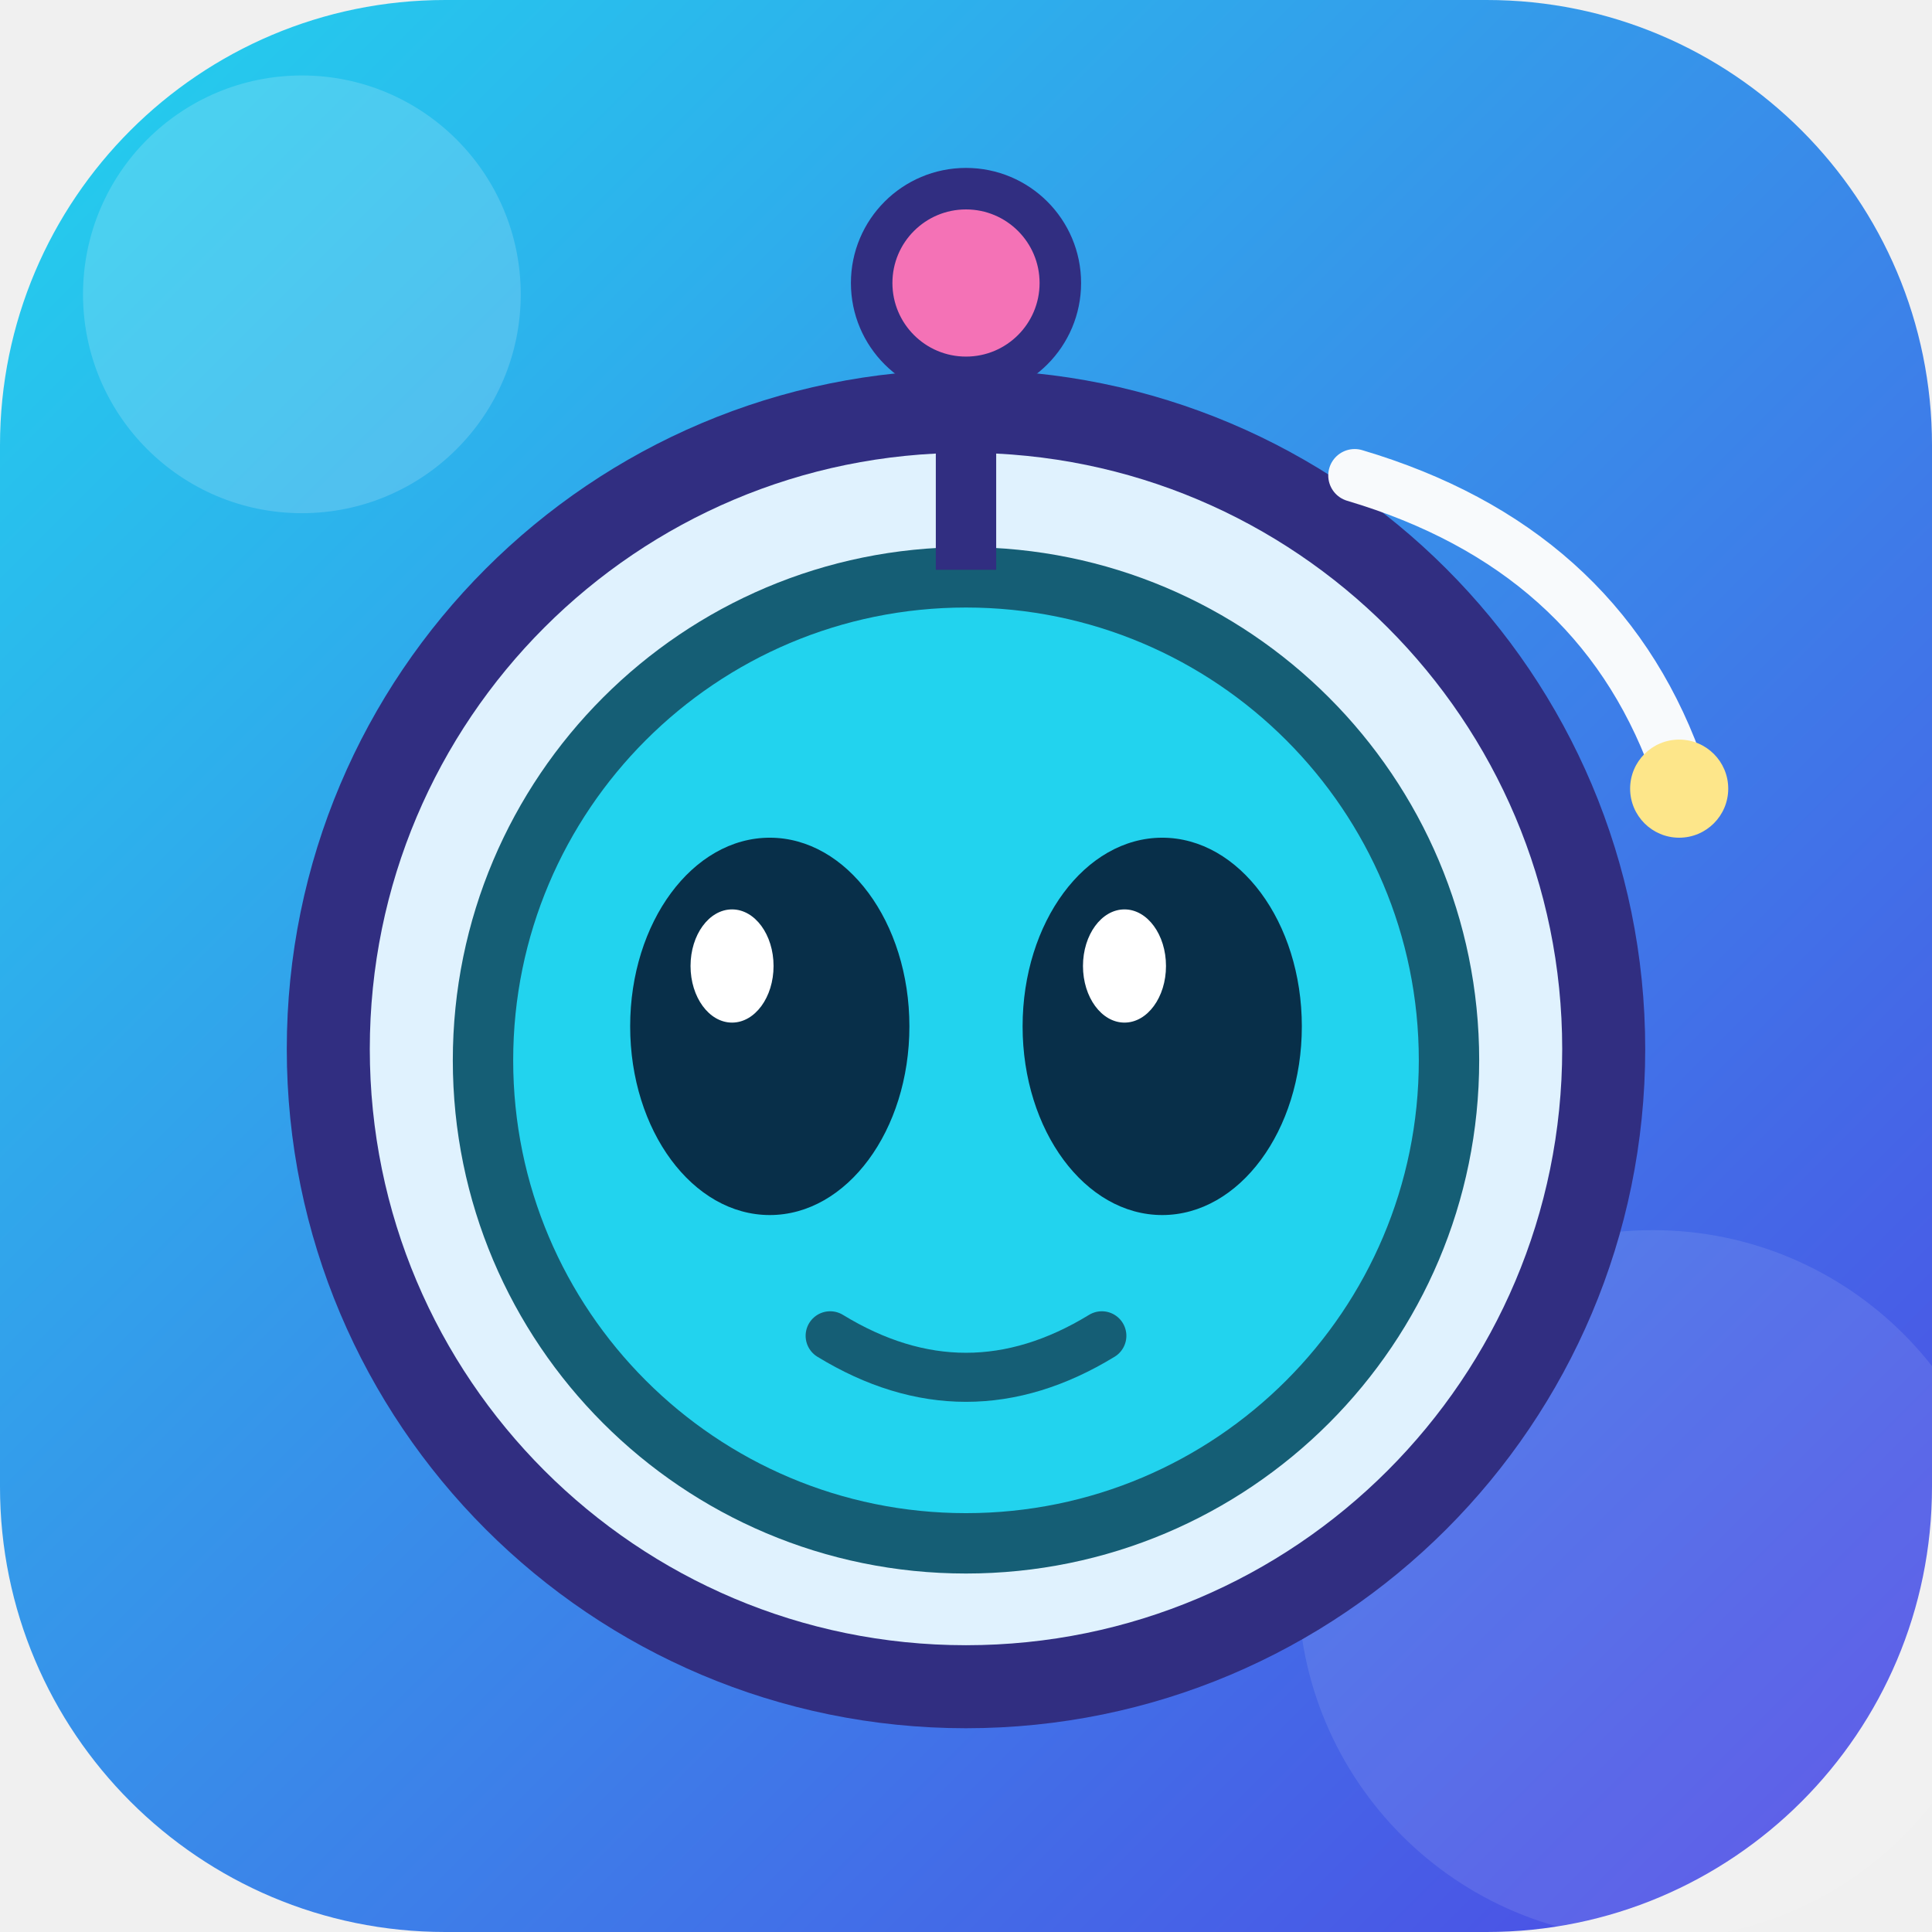
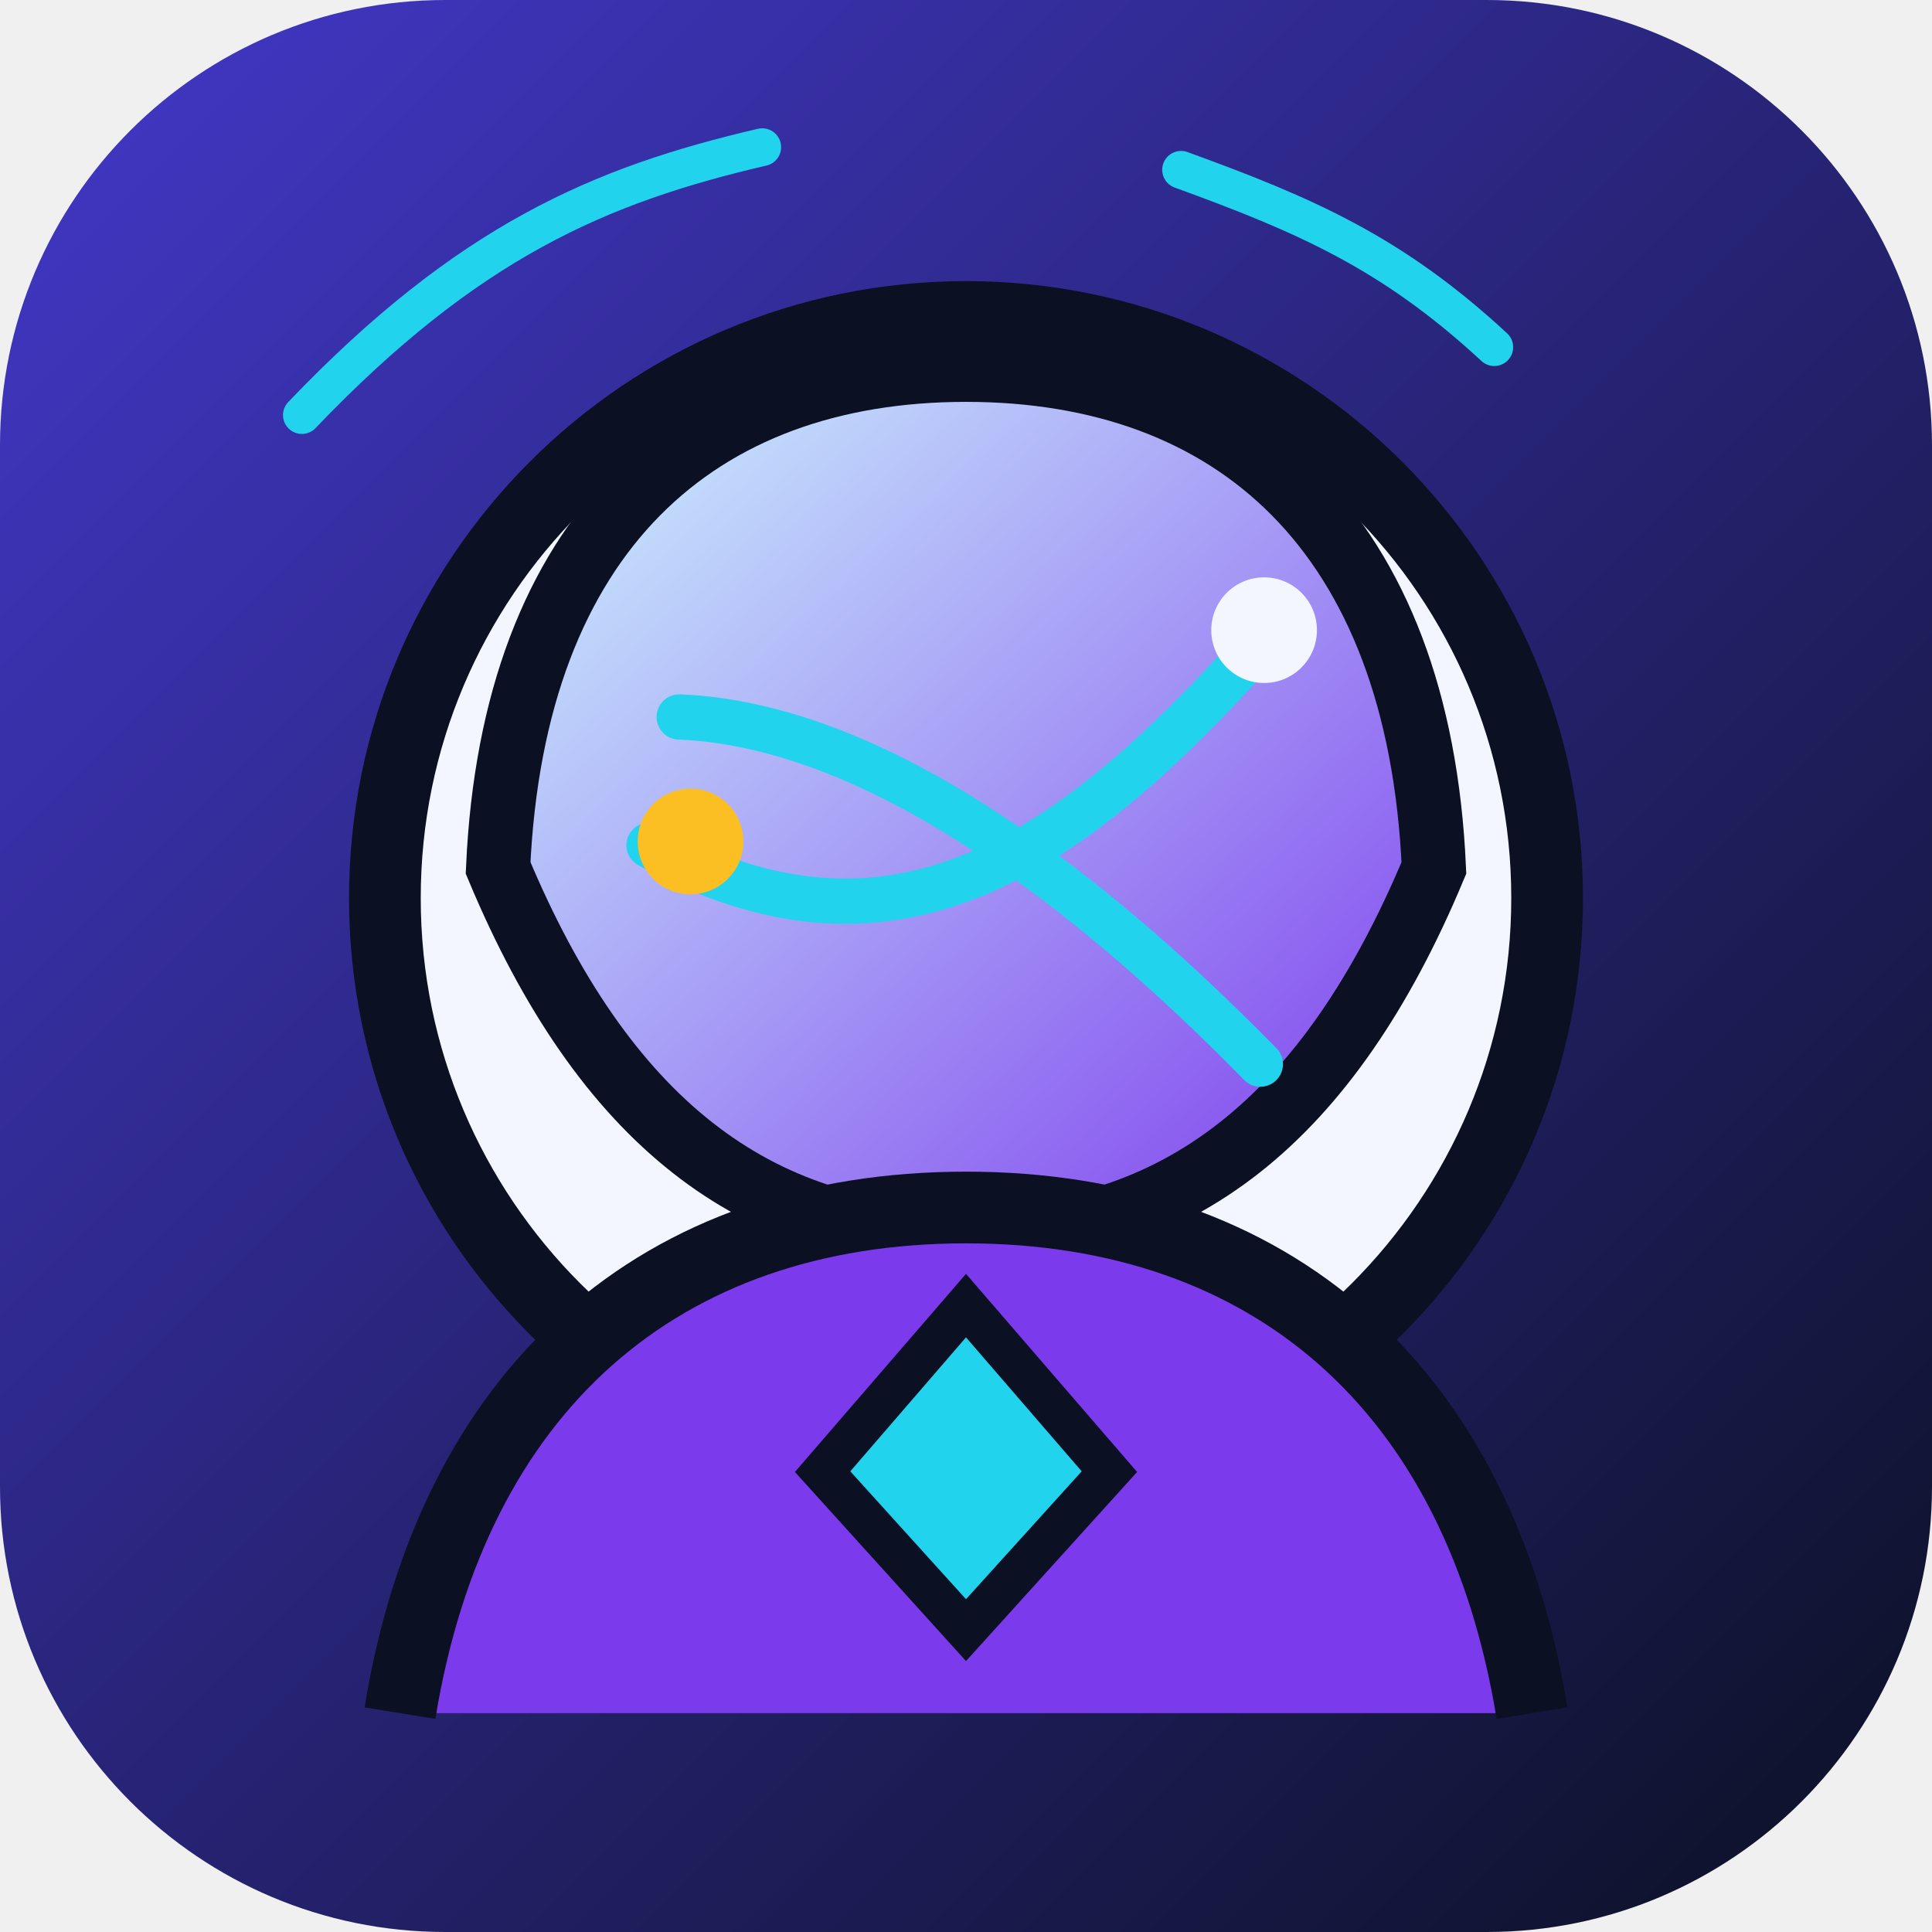
- <svg xmlns="http://www.w3.org/2000/svg" viewBox="0 0 512 512" role="img">
+ <svg xmlns="http://www.w3.org/2000/svg" viewBox="0 0 512 512">
  <defs>
-     <linearGradient id="bg-18" x1="0" y1="0" x2="1" y2="1">
-       <stop stop-color="#22D3EE" />
-       <stop offset="1" stop-color="#4F46E5" />
+     <linearGradient id="bg" x2="1" y2="1">
+       <stop stop-color="#4338CA" />
+       <stop offset="1" stop-color="#0B1022" />
+     </linearGradient>
+     <linearGradient id="visor" x2="1" y2="1">
+       <stop stop-color="#CFFAFE" />
+       <stop offset="1" stop-color="#7C3AED" />
    </linearGradient>
  </defs>
-   <rect width="512" height="512" rx="118" fill="url(#bg-18)" />
-   <circle cx="80" cy="78" r="58" fill="#fff" opacity=".17" />
-   <circle cx="438" cy="420" r="94" fill="#fff" opacity=".1" />
-   <circle cx="256" cy="278" r="169" fill="#E0F2FE" stroke="#312E81" stroke-width="22" />
-   <circle cx="256" cy="281" r="128" fill="#22D3EE" stroke="#155E75" stroke-width="16" />
-   <ellipse cx="204" cy="272" rx="37" ry="50" fill="#082F49" />
-   <ellipse cx="308" cy="272" rx="37" ry="50" fill="#082F49" />
-   <ellipse cx="194" cy="256" rx="11" ry="15" fill="#fff" />
-   <ellipse cx="298" cy="256" rx="11" ry="15" fill="#fff" />
-   <path d="M220 354q36 22 72 0" fill="none" stroke="#155E75" stroke-width="13" stroke-linecap="round" />
-   <path d="M256 151V91" stroke="#312E81" stroke-width="16" />
-   <circle cx="256" cy="75" r="25" fill="#F472B6" stroke="#312E81" stroke-width="11" />
-   <path d="M359 126q64 19 85 76" fill="none" stroke="#F8FAFC" stroke-width="14" stroke-linecap="round" />
-   <circle cx="445" cy="209" r="13" fill="#FDE68A" />
+   <rect width="512" height="512" rx="118" fill="url(#bg)" />
+   <circle cx="256" cy="238" r="154" fill="#F4F6FF" stroke="#0B1022" stroke-width="19" />
+   <path d="M132 230c4-89 53-132 124-132s120 43 124 132c-28 67-68 98-124 98s-96-31-124-98z" fill="url(#visor)" stroke="#0B1022" stroke-width="17" />
+   <path d="M172 224c64 35 111 5 166-58M180 190c50 2 105 42 154 92" fill="none" stroke="#22D3EE" stroke-width="12" stroke-linecap="round" />
+   <circle cx="183" cy="223" r="14" fill="#FBBF24" />
+   <circle cx="335" cy="167" r="14" fill="#F4F6FF" />
+   <path d="M106 454c14-86 69-134 150-134s136 48 150 134" fill="#7C3AED" stroke="#0B1022" stroke-width="19" />
+   <path d="m256 346 38 44-38 42-38-42z" fill="#22D3EE" stroke="#0B1022" stroke-width="11" />
+   <path d="M80 110c44-46 79-61 122-71M396 92c-27-25-50-35-83-47" fill="none" stroke="#22D3EE" stroke-width="10" stroke-linecap="round" />
</svg>
